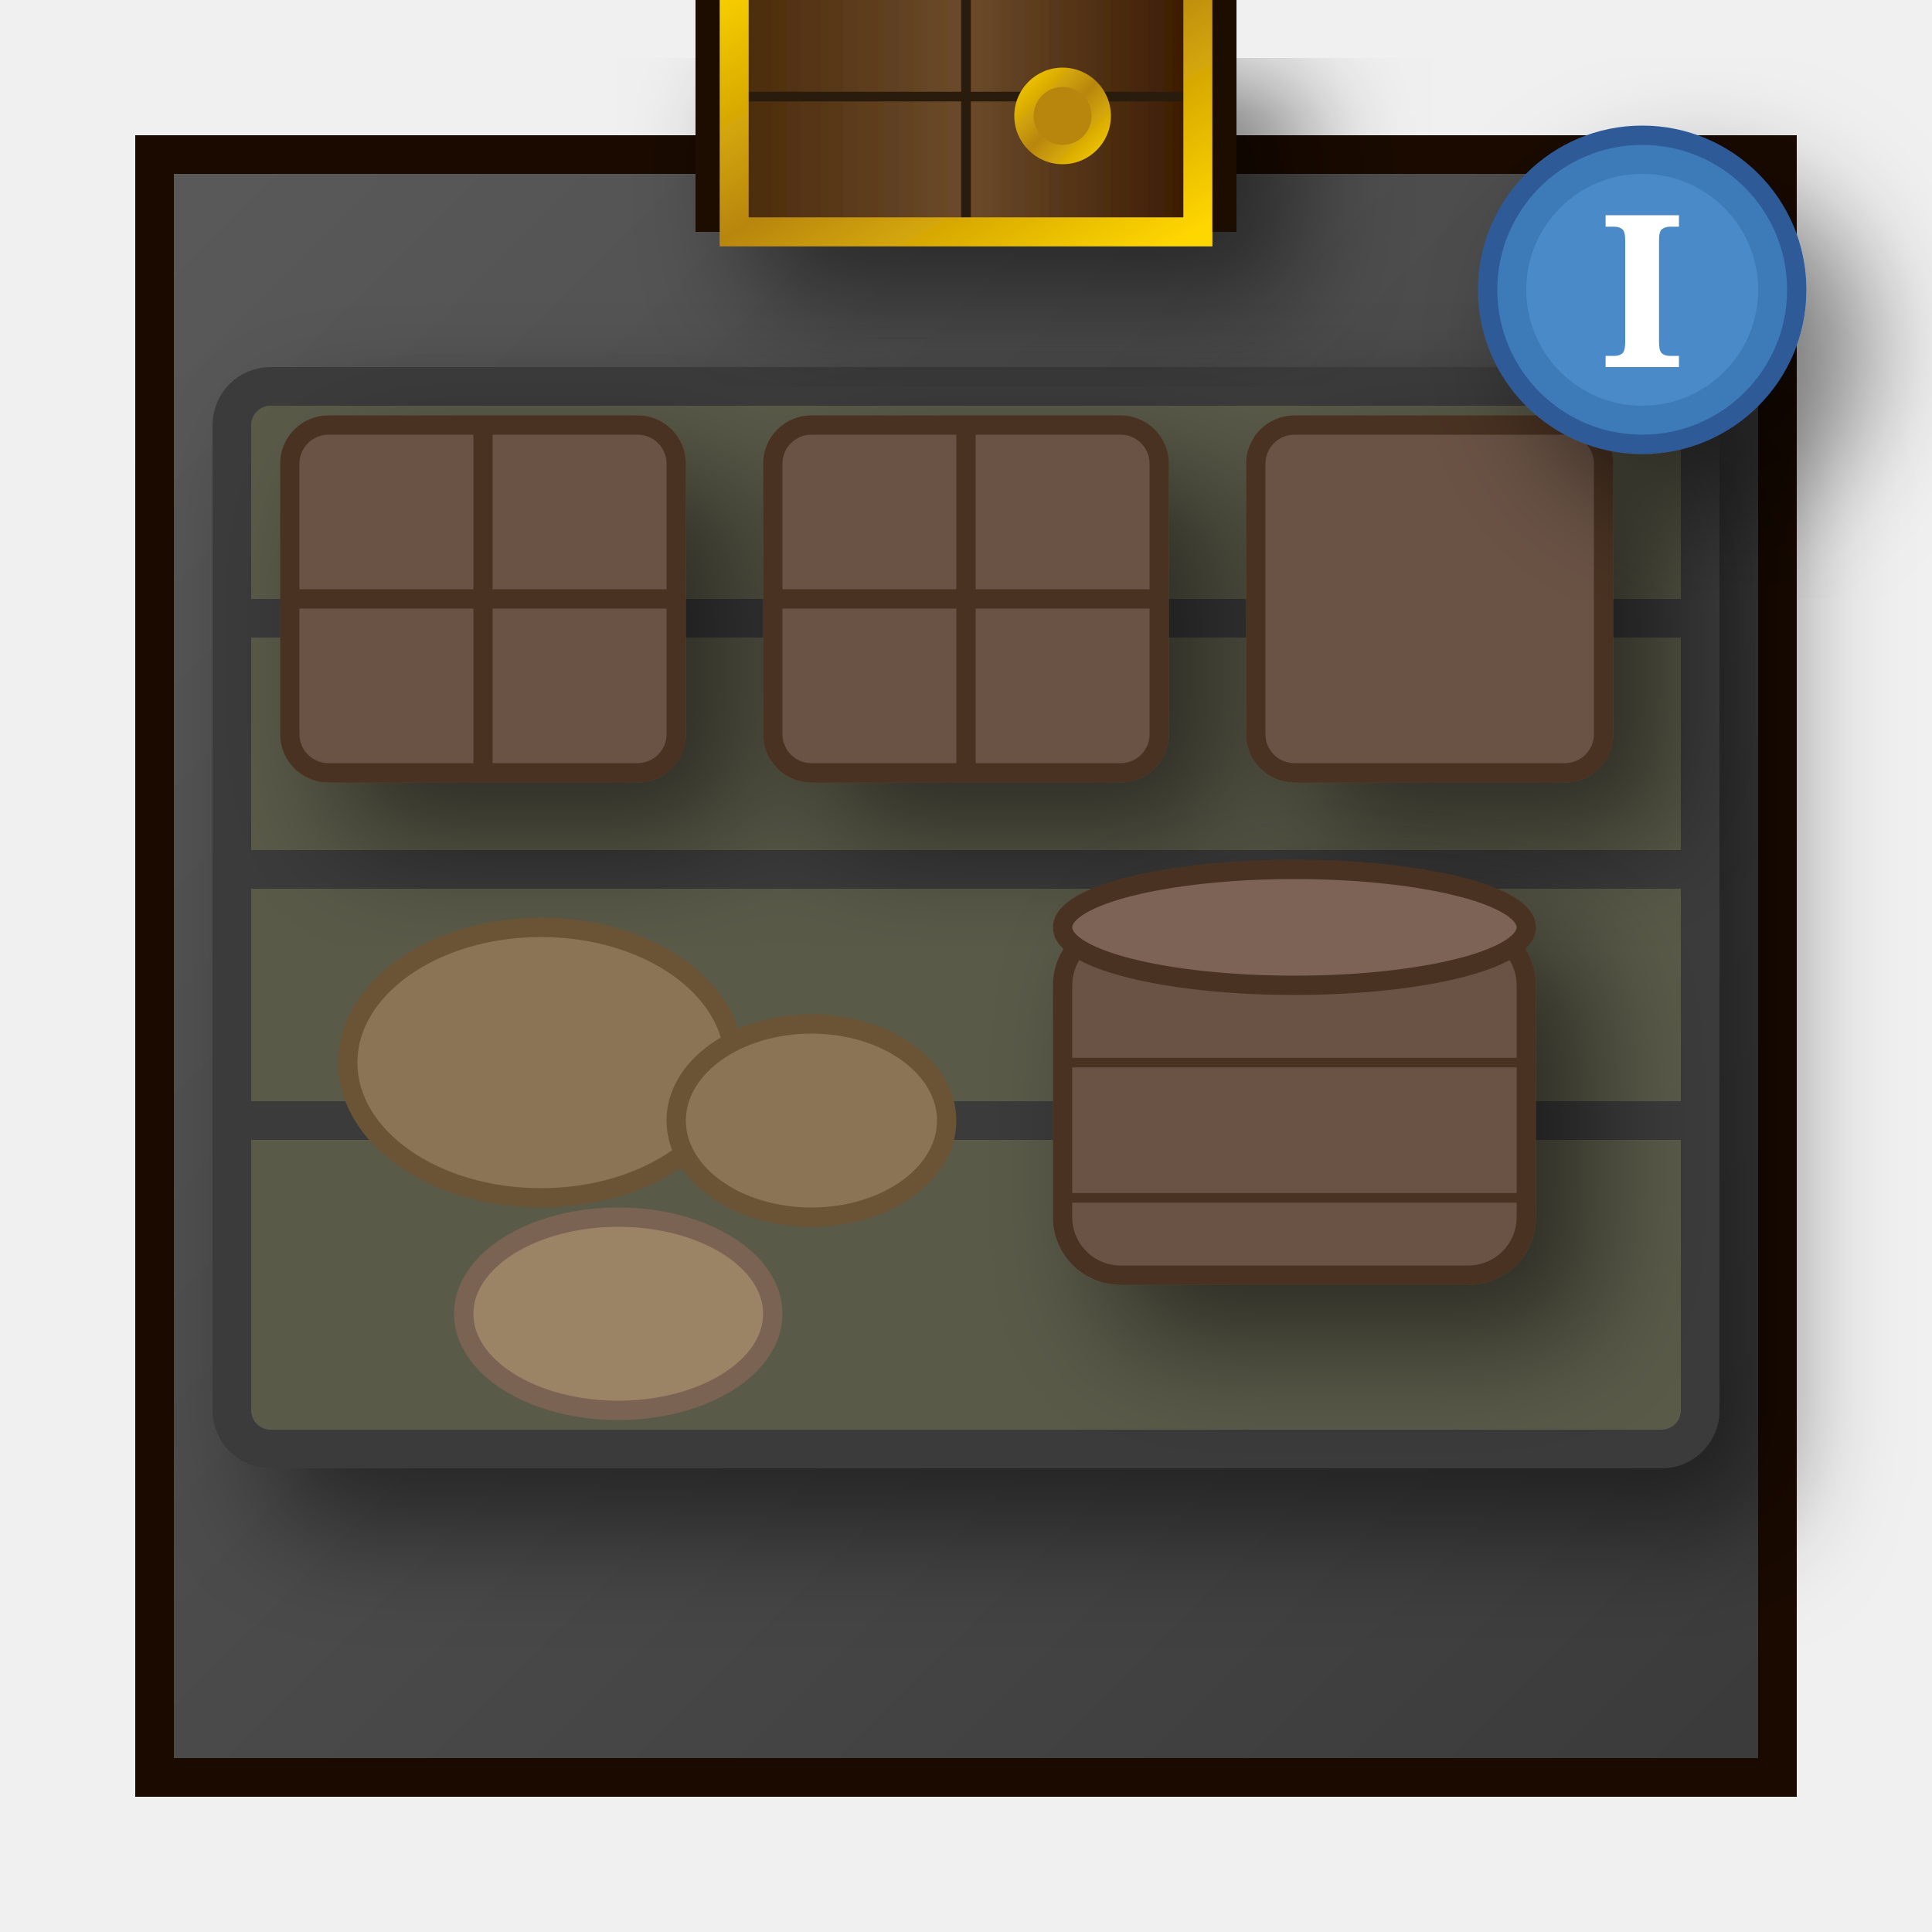
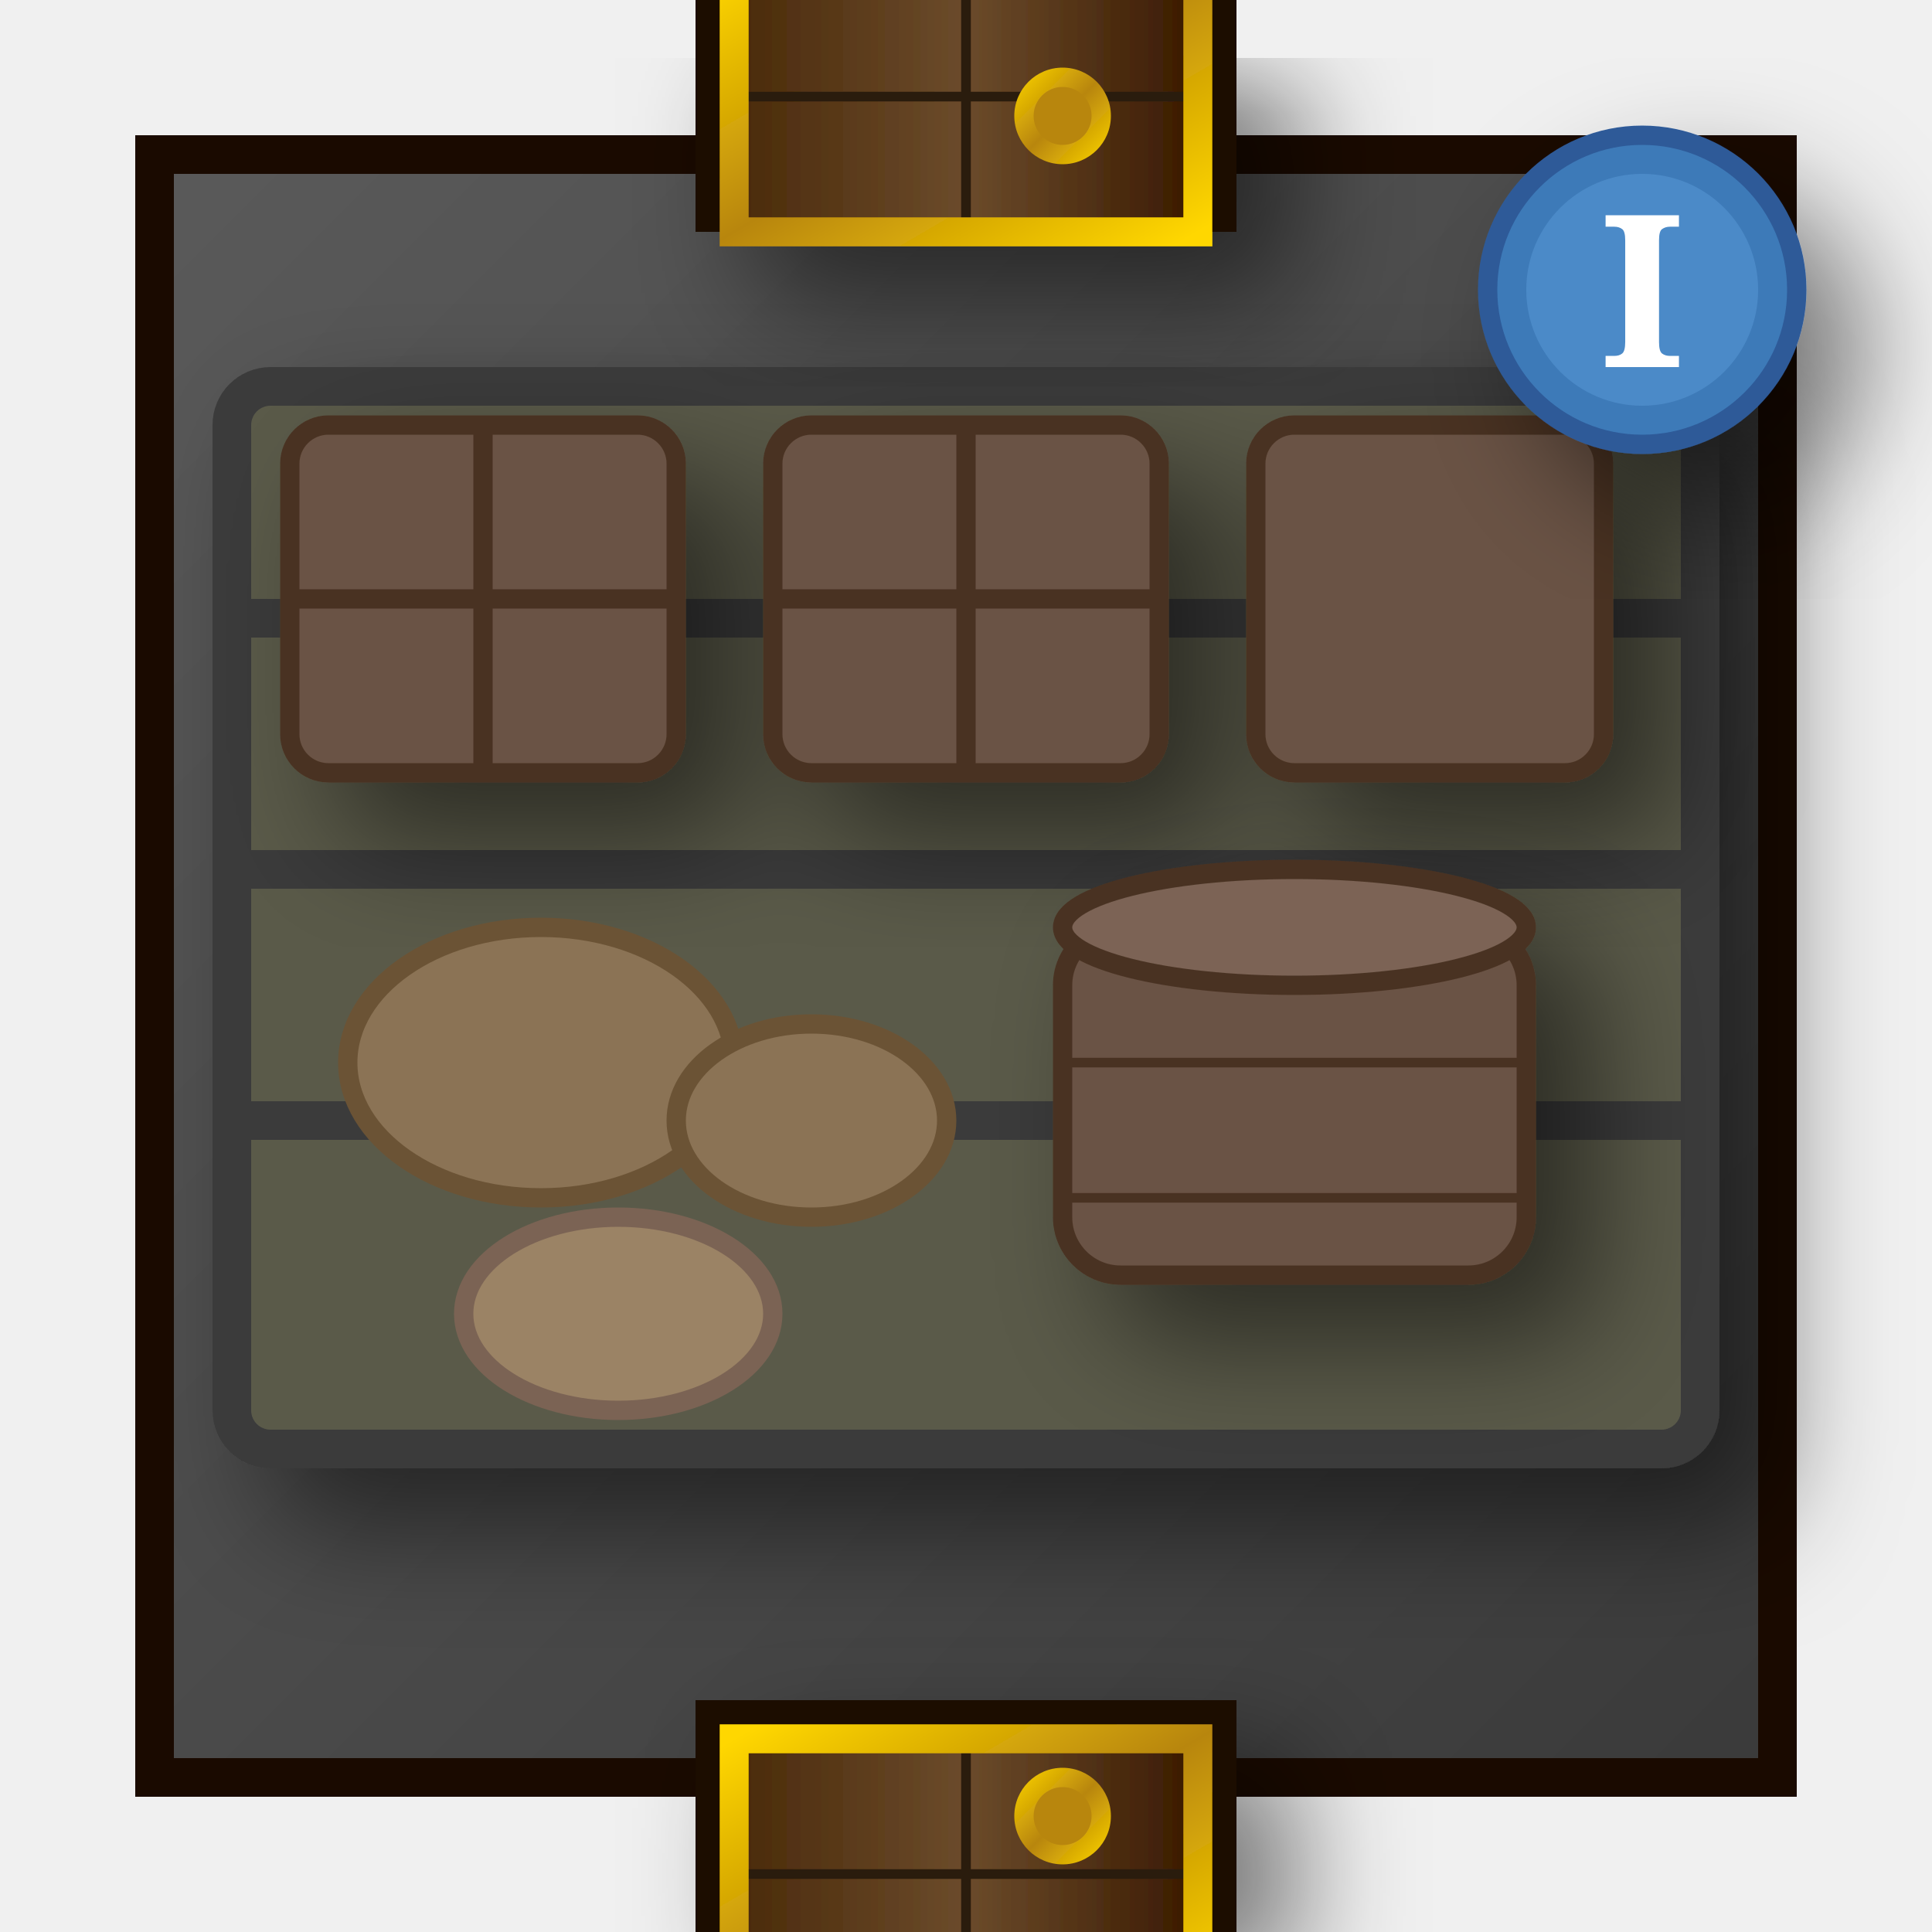
<svg xmlns="http://www.w3.org/2000/svg" viewBox="0 0 100 100" width="400" height="400">
  <defs>
    <linearGradient id="floorGrad" x1="0%" y1="0%" x2="100%" y2="100%">
      <stop offset="0%" style="stop-color:#5A5A5A" />
      <stop offset="100%" style="stop-color:#3A3A3A" />
    </linearGradient>
    <linearGradient id="doorWood" x1="0%" y1="0%" x2="100%" y2="0%">
      <stop offset="0%" style="stop-color:#4A2A0A" />
      <stop offset="50%" style="stop-color:#6B4B2B" />
      <stop offset="100%" style="stop-color:#3A1A00" />
    </linearGradient>
    <linearGradient id="goldTrim" x1="0%" y1="0%" x2="100%" y2="100%">
      <stop offset="0%" style="stop-color:#FFD700" />
      <stop offset="50%" style="stop-color:#B8860B" />
      <stop offset="100%" style="stop-color:#FFD700" />
    </linearGradient>
    <filter id="softShadow" x="-50%" y="-50%" width="200%" height="200%">
      <feGaussianBlur in="SourceAlpha" stdDeviation="3" />
      <feOffset dx="3" dy="3" result="offsetblur" />
      <feComponentTransfer>
        <feFuncA type="linear" slope="0.5" />
      </feComponentTransfer>
      <feMerge>
        <feMergeNode />
        <feMergeNode in="SourceGraphic" />
      </feMerge>
    </filter>
  </defs>
  <rect x="8" y="8" width="84" height="84" fill="url(#floorGrad)" stroke="#1A0A00" stroke-width="2" />
  <g filter="url(#softShadow)">
    <rect x="12" y="20" width="76" height="55" fill="#5A5A4A" stroke="#3A3A3A" stroke-width="2" rx="2" />
    <line x1="12" y1="32" x2="88" y2="32" stroke="#3A3A3A" stroke-width="2" />
    <line x1="12" y1="45" x2="88" y2="45" stroke="#3A3A3A" stroke-width="2" />
    <line x1="12" y1="58" x2="88" y2="58" stroke="#3A3A3A" stroke-width="2" />
  </g>
  <g filter="url(#softShadow)">
    <rect x="15" y="22" width="20" height="18" fill="#6B5344" stroke="#4A3324" stroke-width="1" rx="2" />
    <line x1="15" y1="31" x2="35" y2="31" stroke="#4A3324" stroke-width="1" />
    <line x1="25" y1="22" x2="25" y2="40" stroke="#4A3324" stroke-width="1" />
    <rect x="40" y="22" width="20" height="18" fill="#6B5344" stroke="#4A3324" stroke-width="1" rx="2" />
    <line x1="40" y1="31" x2="60" y2="31" stroke="#4A3324" stroke-width="1" />
    <line x1="50" y1="22" x2="50" y2="40" stroke="#4A3324" stroke-width="1" />
    <rect x="65" y="22" width="18" height="18" fill="#6B5344" stroke="#4A3324" stroke-width="1" rx="2" />
  </g>
  <g filter="url(#softShadow)">
    <rect x="55" y="48" width="24" height="18" fill="#6B5344" stroke="#4A3324" stroke-width="1" rx="3" />
    <ellipse cx="67" cy="48" rx="12" ry="3" fill="#7B6354" stroke="#4A3324" stroke-width="1" />
    <line x1="55" y1="55" x2="79" y2="55" stroke="#4A3324" stroke-width="0.5" />
    <line x1="55" y1="62" x2="79" y2="62" stroke="#4A3324" stroke-width="0.5" />
  </g>
  <ellipse cx="28" cy="55" rx="10" ry="7" fill="#8B7355" stroke="#6B5335" stroke-width="1" />
  <ellipse cx="42" cy="58" rx="7" ry="5" fill="#8B7355" stroke="#6B5335" stroke-width="1" />
  <ellipse cx="32" cy="68" rx="8" ry="5" fill="#9B8365" stroke="#7B6354" stroke-width="1" />
  <g filter="url(#softShadow)">
    <rect x="36" y="-4" width="28" height="16" fill="#1A0A00" />
    <rect x="38" y="-2" width="24" height="14" fill="url(#doorWood)" />
    <line x1="50" y1="-2" x2="50" y2="12" stroke="#2A1A0A" stroke-width="0.5" />
    <line x1="38" y1="5" x2="62" y2="5" stroke="#2A1A0A" stroke-width="0.5" />
    <rect x="38" y="-2" width="24" height="14" fill="none" stroke="url(#goldTrim)" stroke-width="1.5" />
    <circle cx="55" cy="6" r="2.5" fill="url(#goldTrim)" />
    <circle cx="55" cy="6" r="1.5" fill="#B8860B" />
  </g>
  <g filter="url(#softShadow)">
+     <rect x="36" y="88" width="28" height="16" fill="#1A0A00" />
+     <rect x="38" y="90" width="24" height="14" fill="url(#doorWood)" />
+     <line x1="50" y1="90" x2="50" y2="104" stroke="#2A1A0A" stroke-width="0.5" />
+     <line x1="38" y1="97" x2="62" y2="97" stroke="#2A1A0A" stroke-width="0.5" />
+     <rect x="38" y="90" width="24" height="14" fill="none" stroke="url(#goldTrim)" stroke-width="1.5" />
+     <circle cx="55" cy="94" r="2.5" fill="url(#goldTrim)" />
+     <circle cx="55" cy="94" r="1.5" fill="#B8860B" />
+   </g>
+   <g filter="url(#softShadow)">
    <circle cx="85" cy="15" r="8" fill="#3D7AB8" stroke="#2D5A98" stroke-width="1" />
    <circle cx="85" cy="15" r="6" fill="#5A9AD8" opacity="0.5" />
    <text x="85" y="19" text-anchor="middle" font-size="11" fill="#FFF" font-weight="bold" font-family="serif">I</text>
  </g>
</svg>
